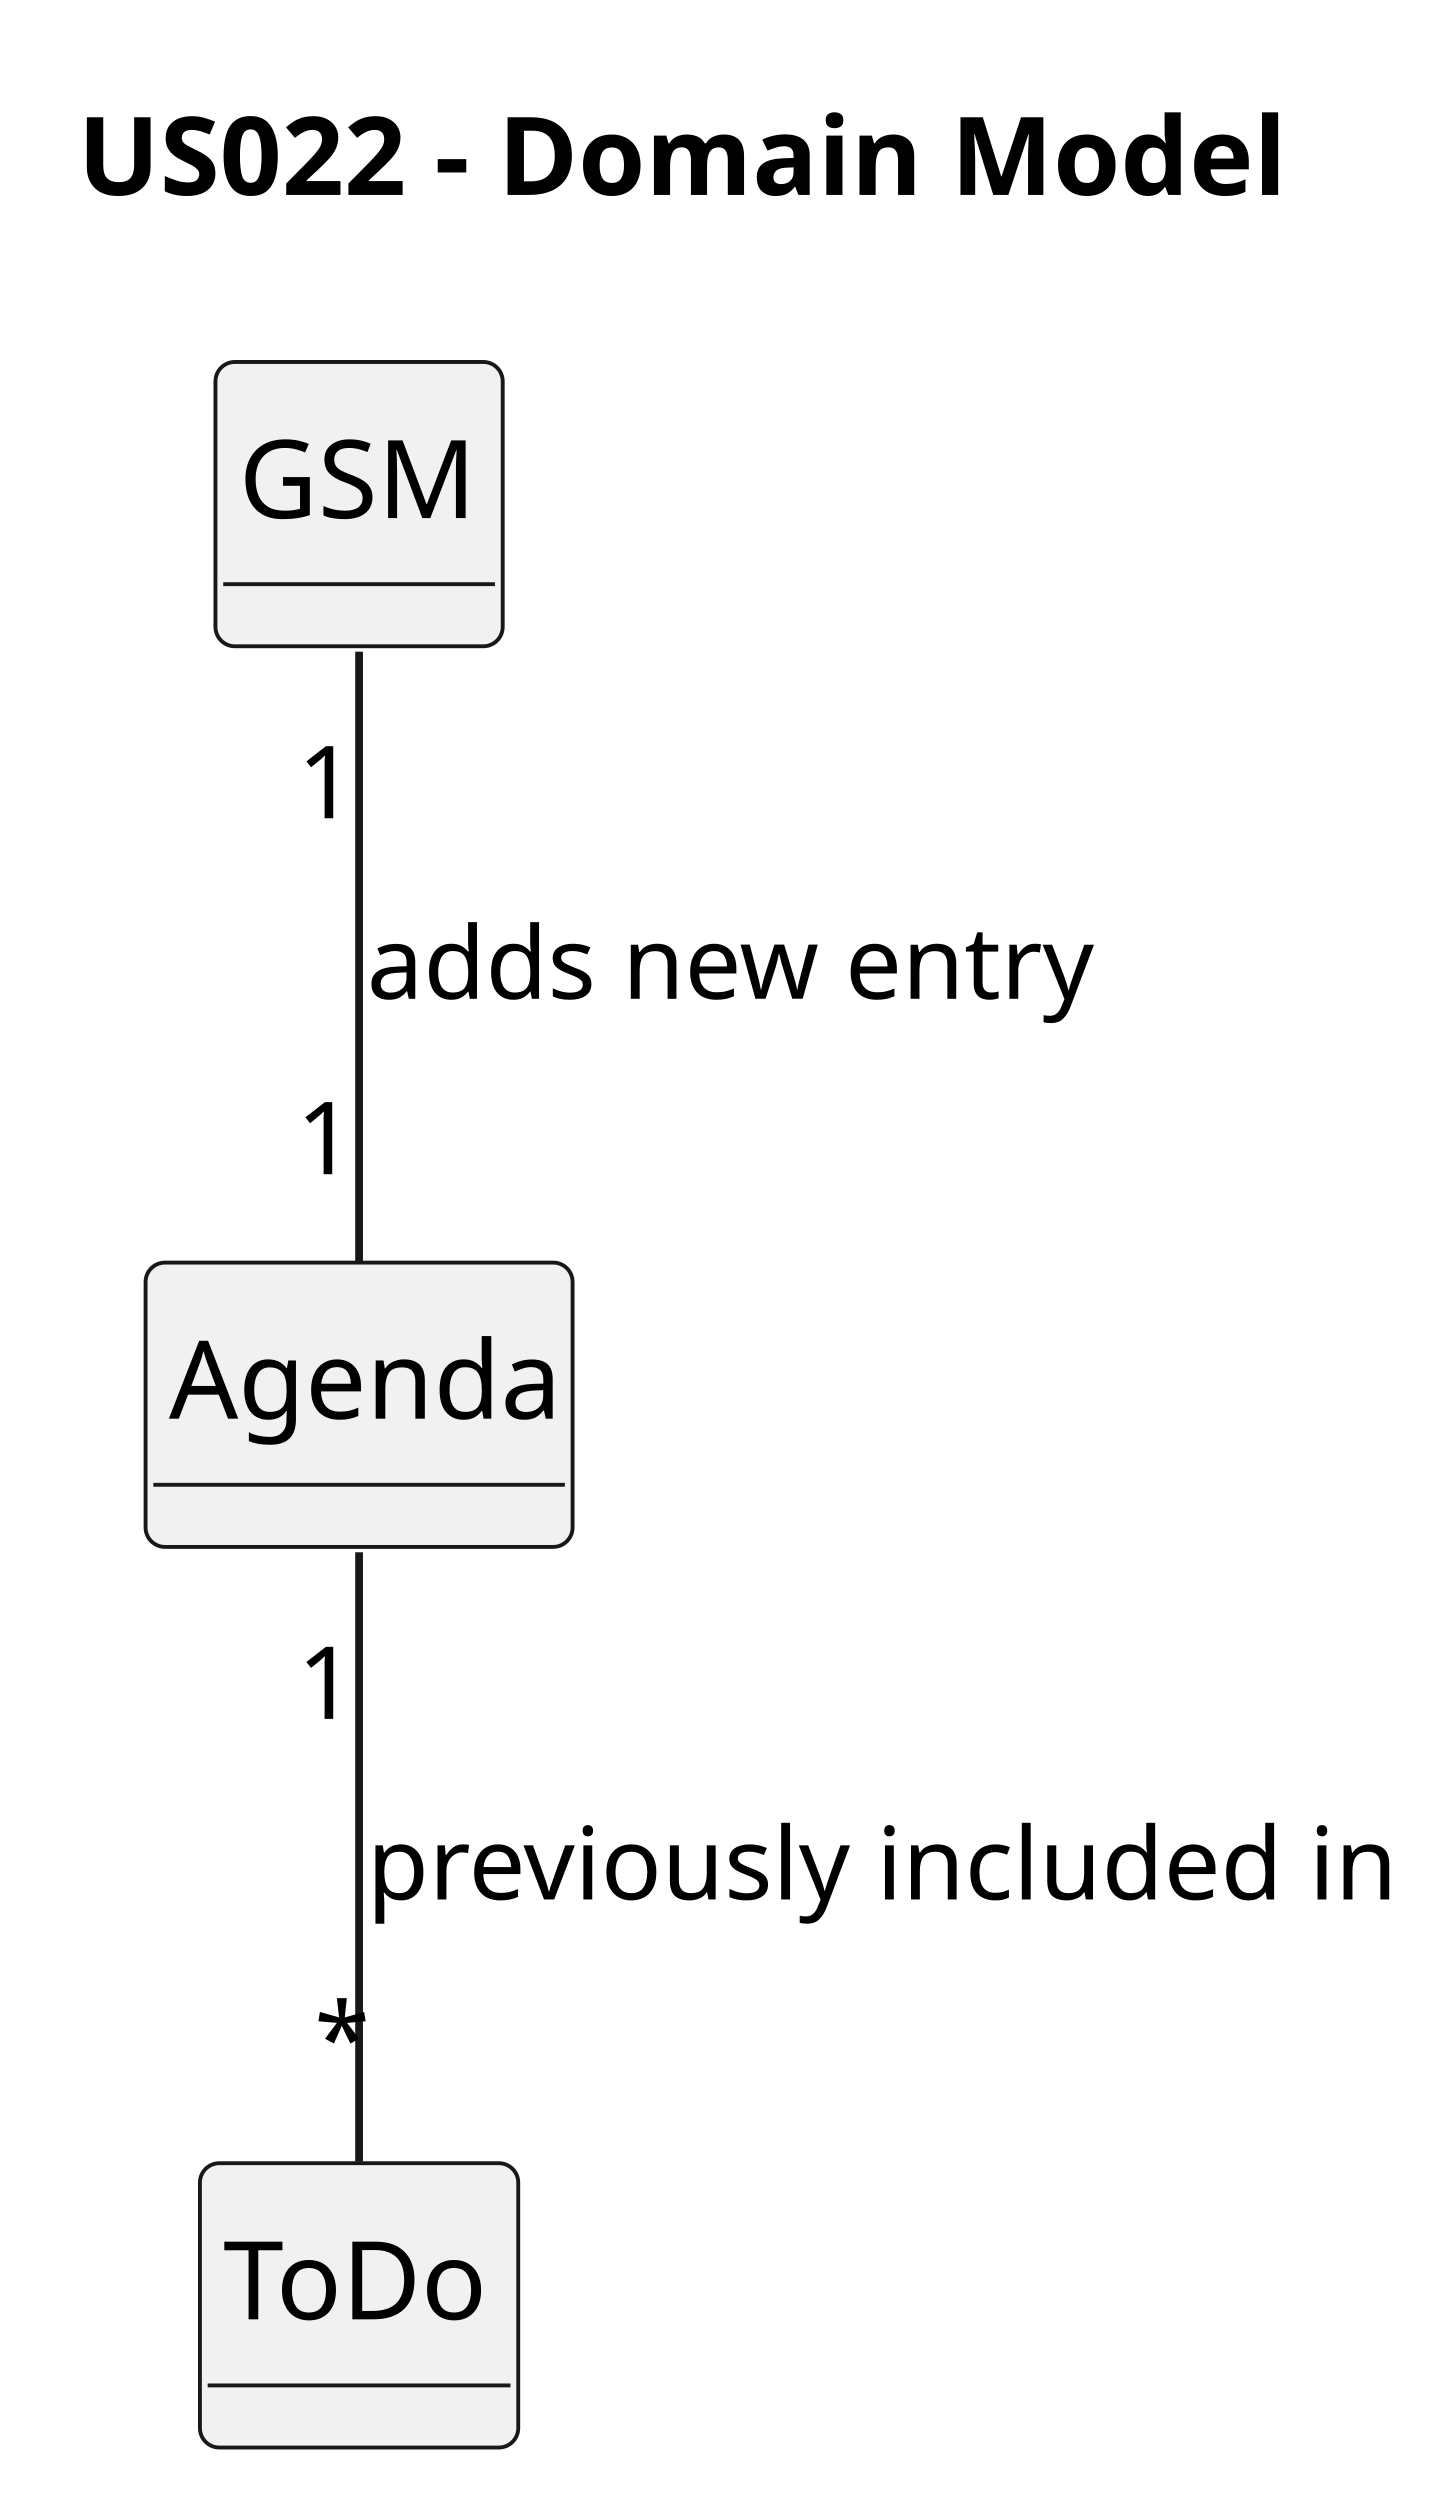
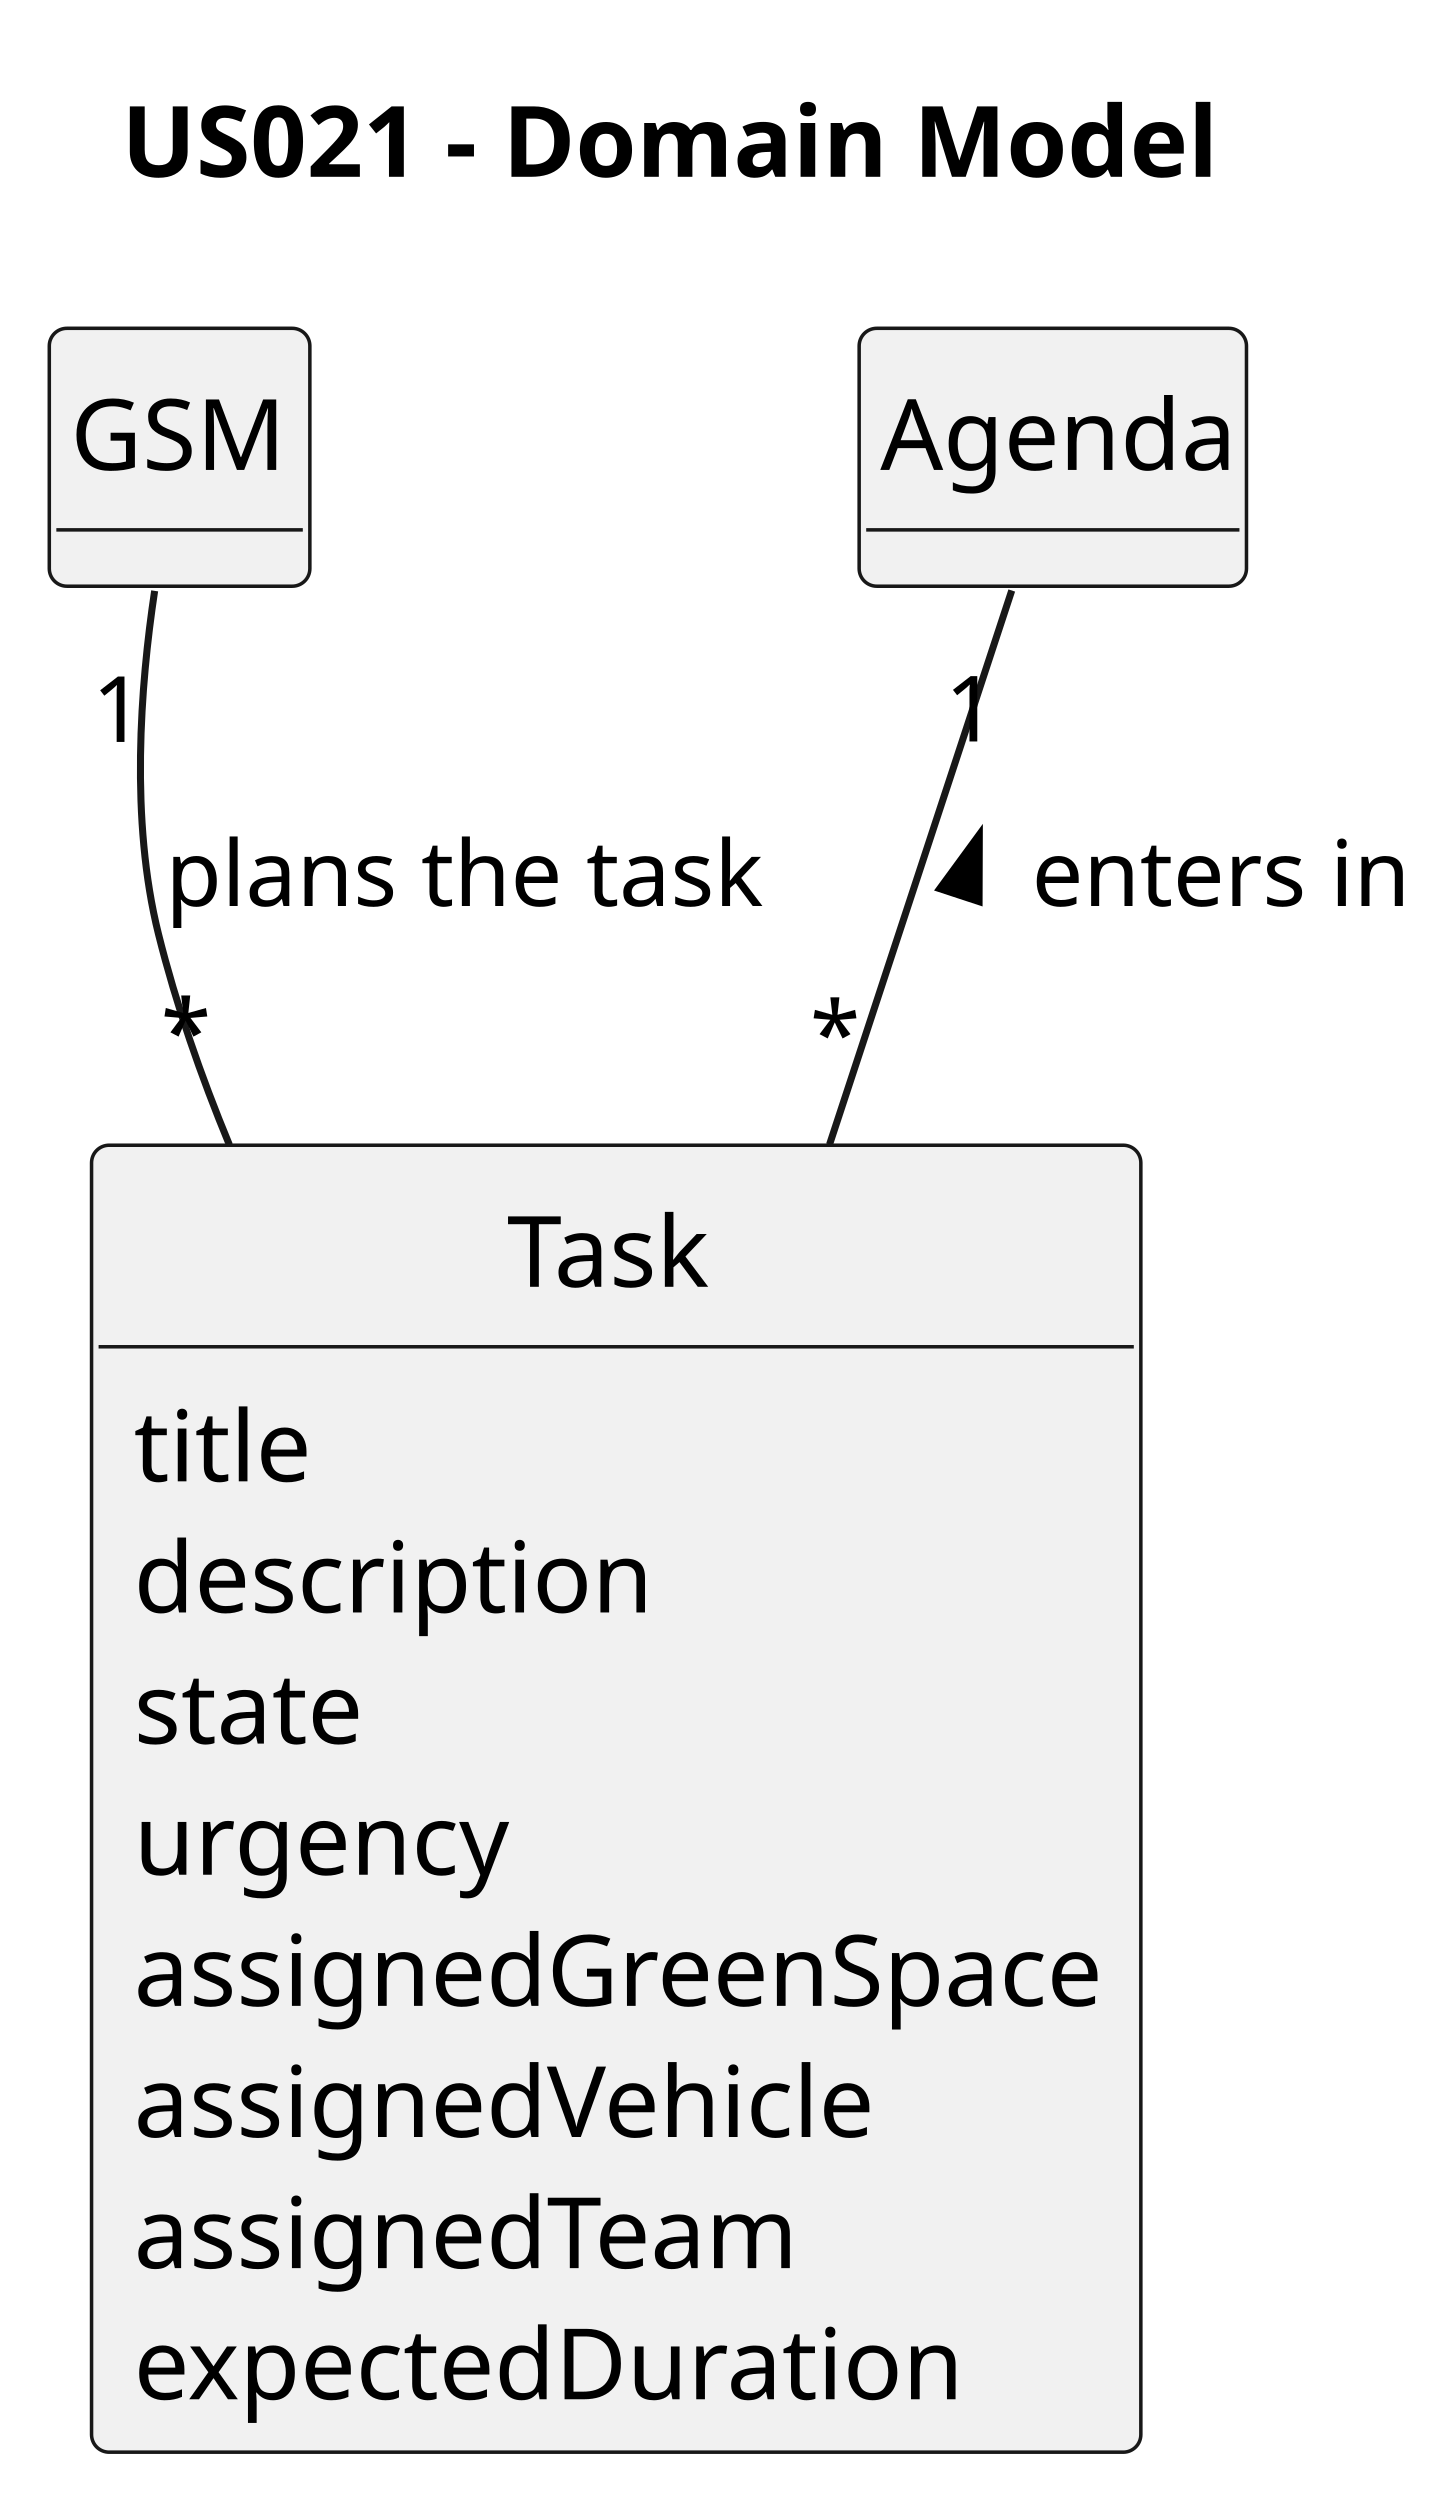
- <svg xmlns="http://www.w3.org/2000/svg" contentStyleType="text/css" height="322px" preserveAspectRatio="none" style="width:184px;height:322px;background:#FFFFFF;" version="1.1" viewBox="0 0 184 322" width="184px" zoomAndPan="magnify">
+ <svg xmlns="http://www.w3.org/2000/svg" contentStyleType="text/css" height="355px" preserveAspectRatio="none" style="width:204px;height:355px;background:#FFFFFF;" version="1.1" viewBox="0 0 204 355" width="204px" zoomAndPan="magnify">
  <defs />
  <g>
-     <text fill="#000000" font-family="sans-serif" font-size="14" font-weight="bold" lengthAdjust="spacing" textLength="156" x="10" y="25.107">US022 - Domain Model</text>
+     <text fill="#000000" font-family="sans-serif" font-size="14" font-weight="bold" lengthAdjust="spacing" textLength="156" x="17.25" y="25.107">US021 - Domain Model</text>
    <g id="elem_GSM">
-       <rect codeLine="18" fill="#F1F1F1" height="36.621" id="GSM" rx="2.5" ry="2.5" style="stroke:#181818;stroke-width:0.5;" width="37" x="27.75" y="46.621" />
-       <text fill="#000000" font-family="sans-serif" font-size="14" lengthAdjust="spacing" textLength="31" x="30.75" y="66.728">GSM</text>
-       <line style="stroke:#181818;stroke-width:0.5;" x1="28.75" x2="63.75" y1="75.242" y2="75.242" />
+       <rect codeLine="18" fill="#F1F1F1" height="36.621" id="GSM" rx="2.5" ry="2.5" style="stroke:#181818;stroke-width:0.5;" width="37" x="7" y="46.621" />
+       <text fill="#000000" font-family="sans-serif" font-size="14" lengthAdjust="spacing" textLength="31" x="10" y="66.728">GSM</text>
+       <line style="stroke:#181818;stroke-width:0.5;" x1="8" x2="43" y1="75.242" y2="75.242" />
    </g>
    <g id="elem_Agenda">
-       <rect codeLine="22" fill="#F1F1F1" height="36.621" id="Agenda" rx="2.5" ry="2.5" style="stroke:#181818;stroke-width:0.5;" width="55" x="18.75" y="162.621" />
-       <text fill="#000000" font-family="sans-serif" font-size="14" lengthAdjust="spacing" textLength="49" x="21.75" y="182.728">Agenda</text>
-       <line style="stroke:#181818;stroke-width:0.5;" x1="19.75" x2="72.75" y1="191.242" y2="191.242" />
+       <rect codeLine="21" fill="#F1F1F1" height="36.621" id="Agenda" rx="2.5" ry="2.5" style="stroke:#181818;stroke-width:0.5;" width="55" x="122" y="46.621" />
+       <text fill="#000000" font-family="sans-serif" font-size="14" lengthAdjust="spacing" textLength="49" x="125" y="66.728">Agenda</text>
+       <line style="stroke:#181818;stroke-width:0.5;" x1="123" x2="176" y1="75.242" y2="75.242" />
    </g>
-     <g id="elem_ToDo">
-       <rect codeLine="26" fill="#F1F1F1" height="36.621" id="ToDo" rx="2.5" ry="2.5" style="stroke:#181818;stroke-width:0.5;" width="41" x="25.75" y="278.621" />
-       <text fill="#000000" font-family="sans-serif" font-size="14" lengthAdjust="spacing" textLength="35" x="28.75" y="298.728">ToDo</text>
-       <line style="stroke:#181818;stroke-width:0.5;" x1="26.75" x2="65.75" y1="307.242" y2="307.242" />
+     <g id="elem_Task">
+       <rect codeLine="25" fill="#F1F1F1" height="185.59" id="Task" rx="2.5" ry="2.5" style="stroke:#181818;stroke-width:0.5;" width="149" x="13" y="162.621" />
+       <text fill="#000000" font-family="sans-serif" font-size="14" lengthAdjust="spacing" textLength="31" x="72" y="182.728">Task</text>
+       <line style="stroke:#181818;stroke-width:0.5;" x1="14" x2="161" y1="191.242" y2="191.242" />
+       <text fill="#000000" font-family="sans-serif" font-size="14" lengthAdjust="spacing" textLength="22" x="19" y="210.35">title</text>
+       <text fill="#000000" font-family="sans-serif" font-size="14" lengthAdjust="spacing" textLength="69" x="19" y="228.971">description</text>
+       <text fill="#000000" font-family="sans-serif" font-size="14" lengthAdjust="spacing" textLength="31" x="19" y="247.592">state</text>
+       <text fill="#000000" font-family="sans-serif" font-size="14" lengthAdjust="spacing" textLength="51" x="19" y="266.213">urgency</text>
+       <text fill="#000000" font-family="sans-serif" font-size="14" lengthAdjust="spacing" textLength="137" x="19" y="284.834">assignedGreenSpace</text>
+       <text fill="#000000" font-family="sans-serif" font-size="14" lengthAdjust="spacing" textLength="103" x="19" y="303.455">assignedVehicle</text>
+       <text fill="#000000" font-family="sans-serif" font-size="14" lengthAdjust="spacing" textLength="93" x="19" y="322.076">assignedTeam</text>
+       <text fill="#000000" font-family="sans-serif" font-size="14" lengthAdjust="spacing" textLength="111" x="19" y="340.697">expectedDuration</text>
    </g>
-     <g id="link_GSM_Agenda">
-       <path codeLine="28" d="M46.25,83.931 C46.25,105.351 46.25,141.071 46.25,162.431 " fill="none" id="GSM-Agenda" style="stroke:#181818;stroke-width:1.0;" />
-       <text fill="#000000" font-family="sans-serif" font-size="13" lengthAdjust="spacing" textLength="88" x="47.25" y="128.649">adds new entry</text>
-       <text fill="#000000" font-family="sans-serif" font-size="13" lengthAdjust="spacing" textLength="7" x="38.309" y="105.389">1</text>
-       <text fill="#000000" font-family="sans-serif" font-size="13" lengthAdjust="spacing" textLength="7" x="38.178" y="151.235">1</text>
+     <g id="link_GSM_Task">
+       <path codeLine="36" d="M21.96,83.901 C19.92,97.451 18.47,116.471 22.5,132.621 C25,142.631 28.5,152.721 32.58,162.581 " fill="none" id="GSM-Task" style="stroke:#181818;stroke-width:1.0;" />
+       <text fill="#000000" font-family="sans-serif" font-size="13" lengthAdjust="spacing" textLength="82" x="23.5" y="128.649">plans the task</text>
+       <text fill="#000000" font-family="sans-serif" font-size="13" lengthAdjust="spacing" textLength="7" x="13.068" y="105.351">1</text>
+       <text fill="#000000" font-family="sans-serif" font-size="13" lengthAdjust="spacing" textLength="5" x="22.825" y="151.23">*</text>
    </g>
-     <g id="link_Agenda_ToDo">
-       <path codeLine="29" d="M46.25,199.931 C46.25,221.351 46.25,257.071 46.25,278.431 " fill="none" id="Agenda-ToDo" style="stroke:#181818;stroke-width:1.0;" />
-       <text fill="#000000" font-family="sans-serif" font-size="13" lengthAdjust="spacing" textLength="123" x="47.25" y="244.649">previously included in</text>
-       <text fill="#000000" font-family="sans-serif" font-size="13" lengthAdjust="spacing" textLength="7" x="38.309" y="221.389">1</text>
-       <text fill="#000000" font-family="sans-serif" font-size="13" lengthAdjust="spacing" textLength="5" x="40.484" y="267.235">*</text>
+     <g id="link_Agenda_Task">
+       <path codeLine="37" d="M143.67,83.851 C137.61,102.281 127.65,132.551 117.79,162.531 " fill="none" id="Agenda-Task" style="stroke:#181818;stroke-width:1.0;" />
+       <polygon fill="#000000" points="139.062,118.517,133.444,126.191,139.028,128.027,139.062,118.517" style="stroke:#000000;stroke-width:1.0;" />
+       <text fill="#000000" font-family="sans-serif" font-size="13" lengthAdjust="spacing" textLength="50" x="146.5" y="128.649">enters in</text>
+       <text fill="#000000" font-family="sans-serif" font-size="13" lengthAdjust="spacing" textLength="7" x="134.163" y="105.287">1</text>
+       <text fill="#000000" font-family="sans-serif" font-size="13" lengthAdjust="spacing" textLength="5" x="115.004" y="151.492">*</text>
    </g>
  </g>
</svg>
